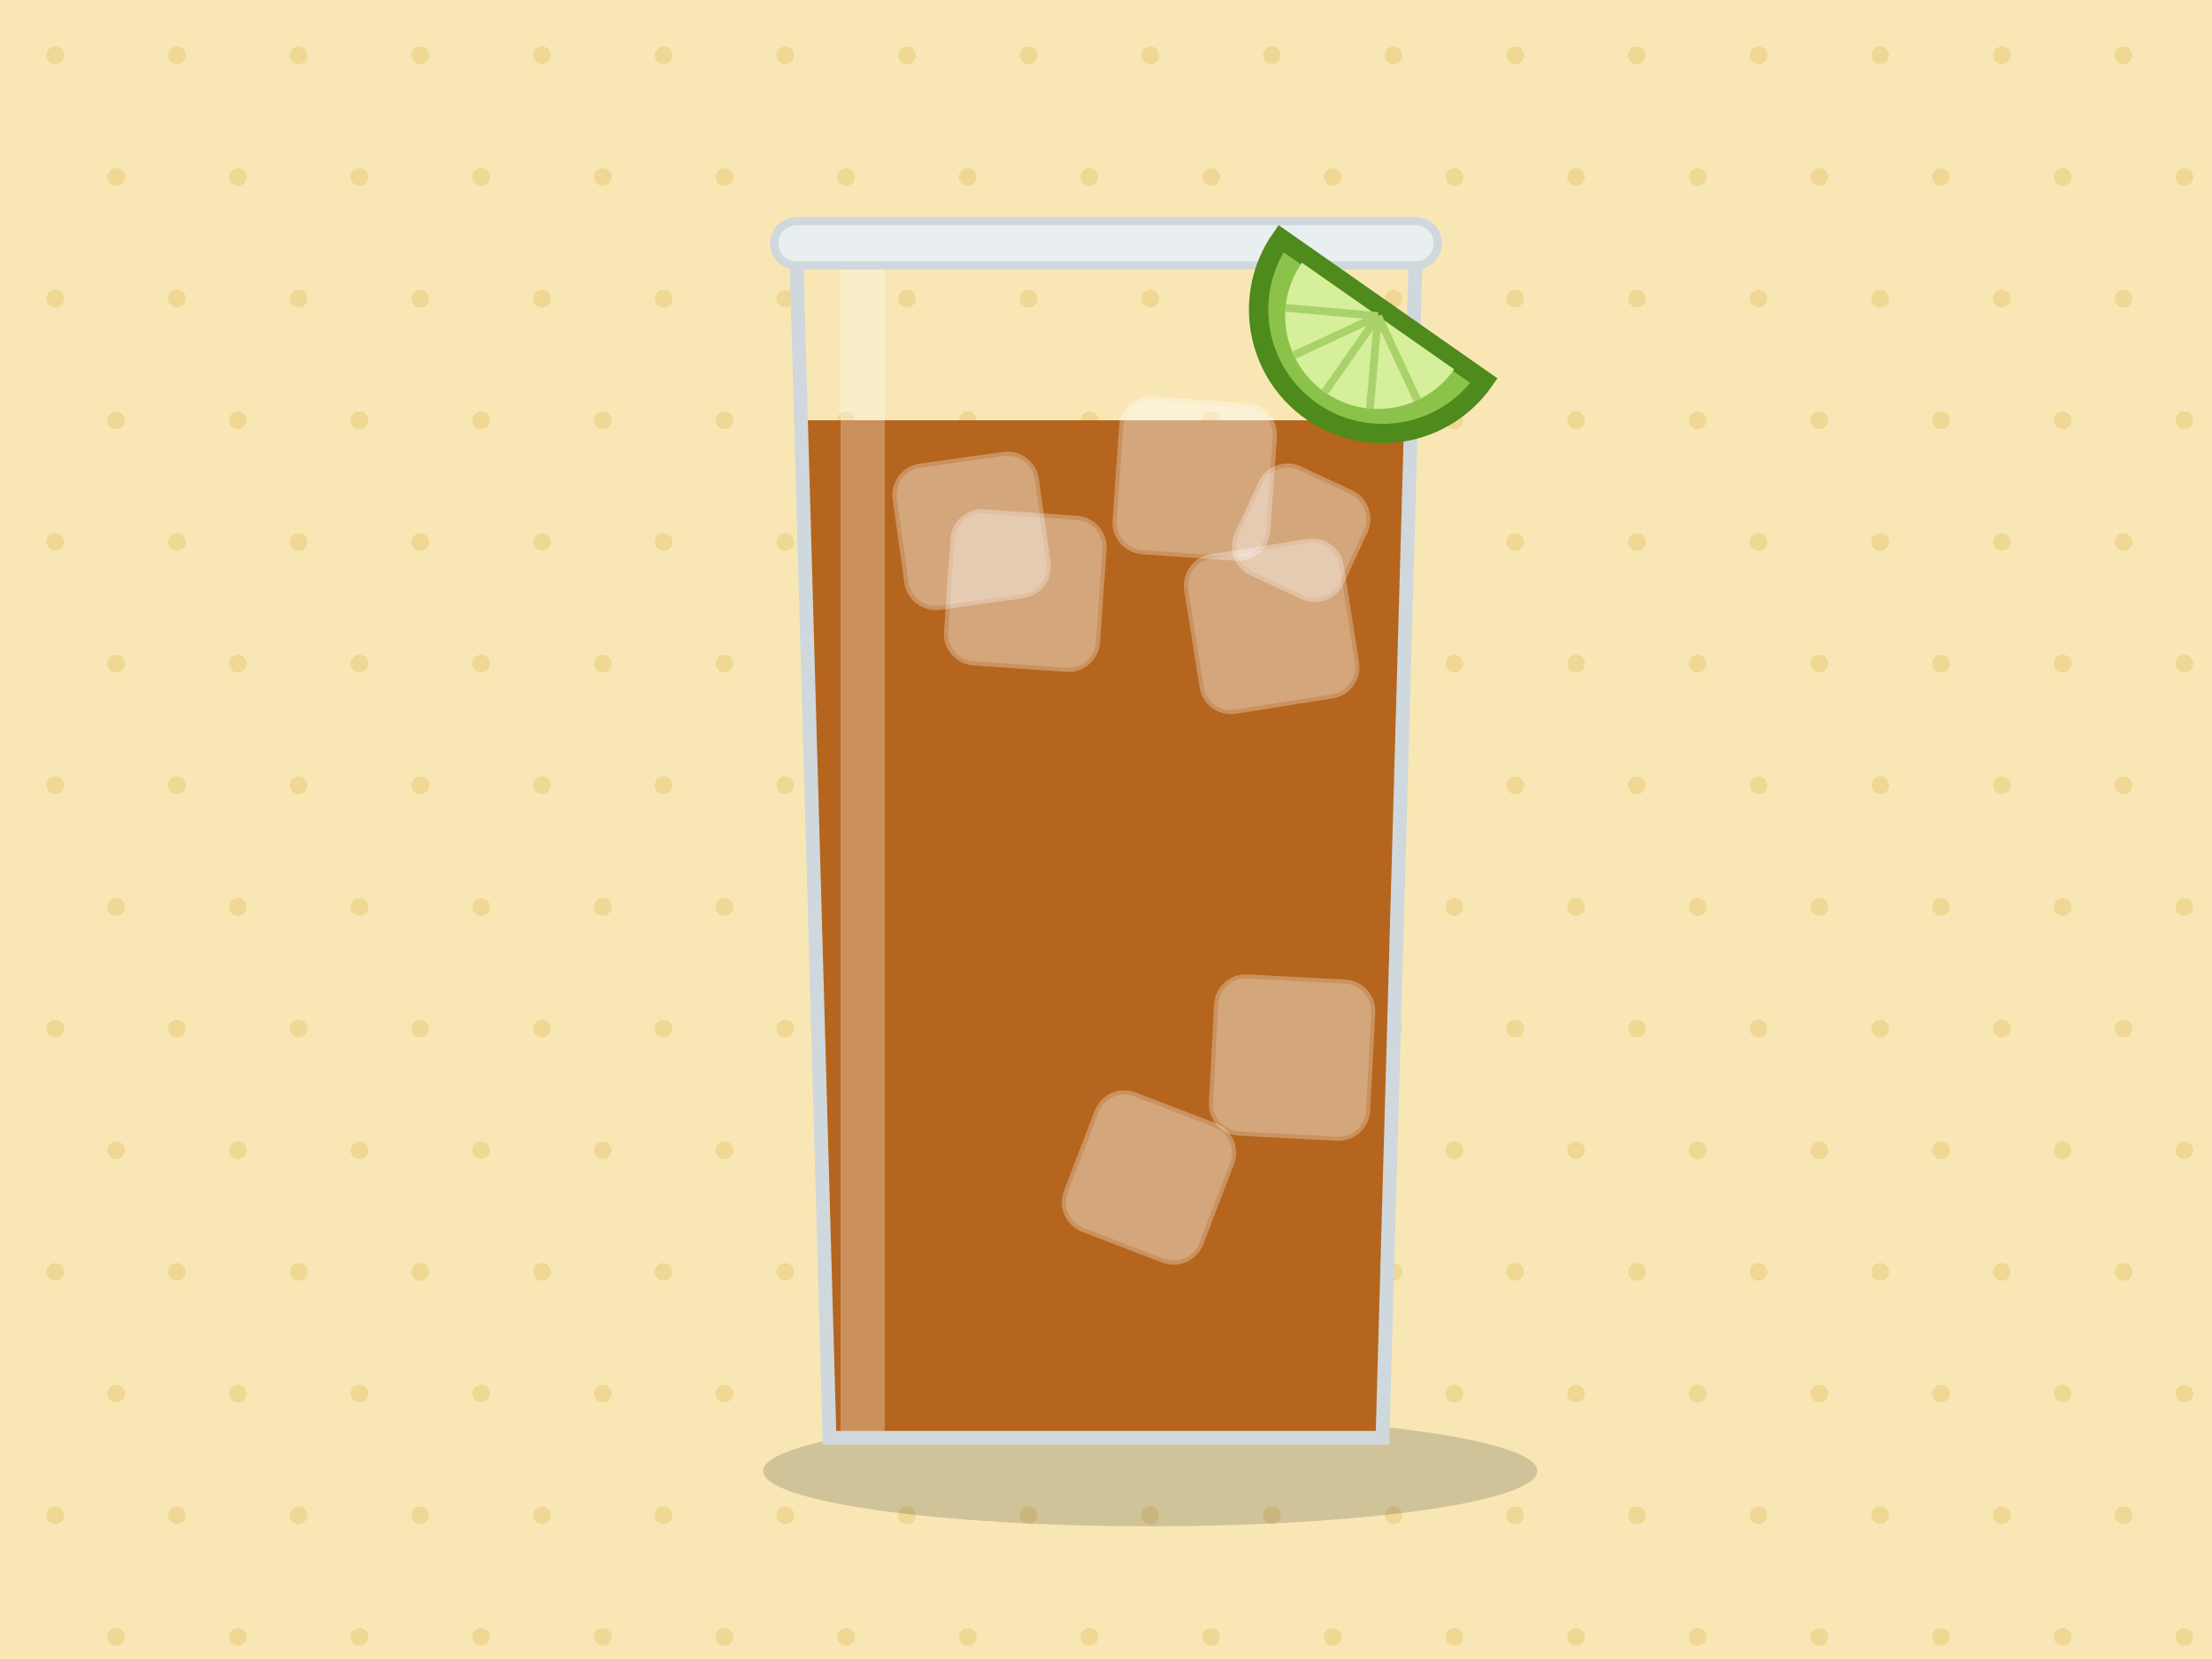
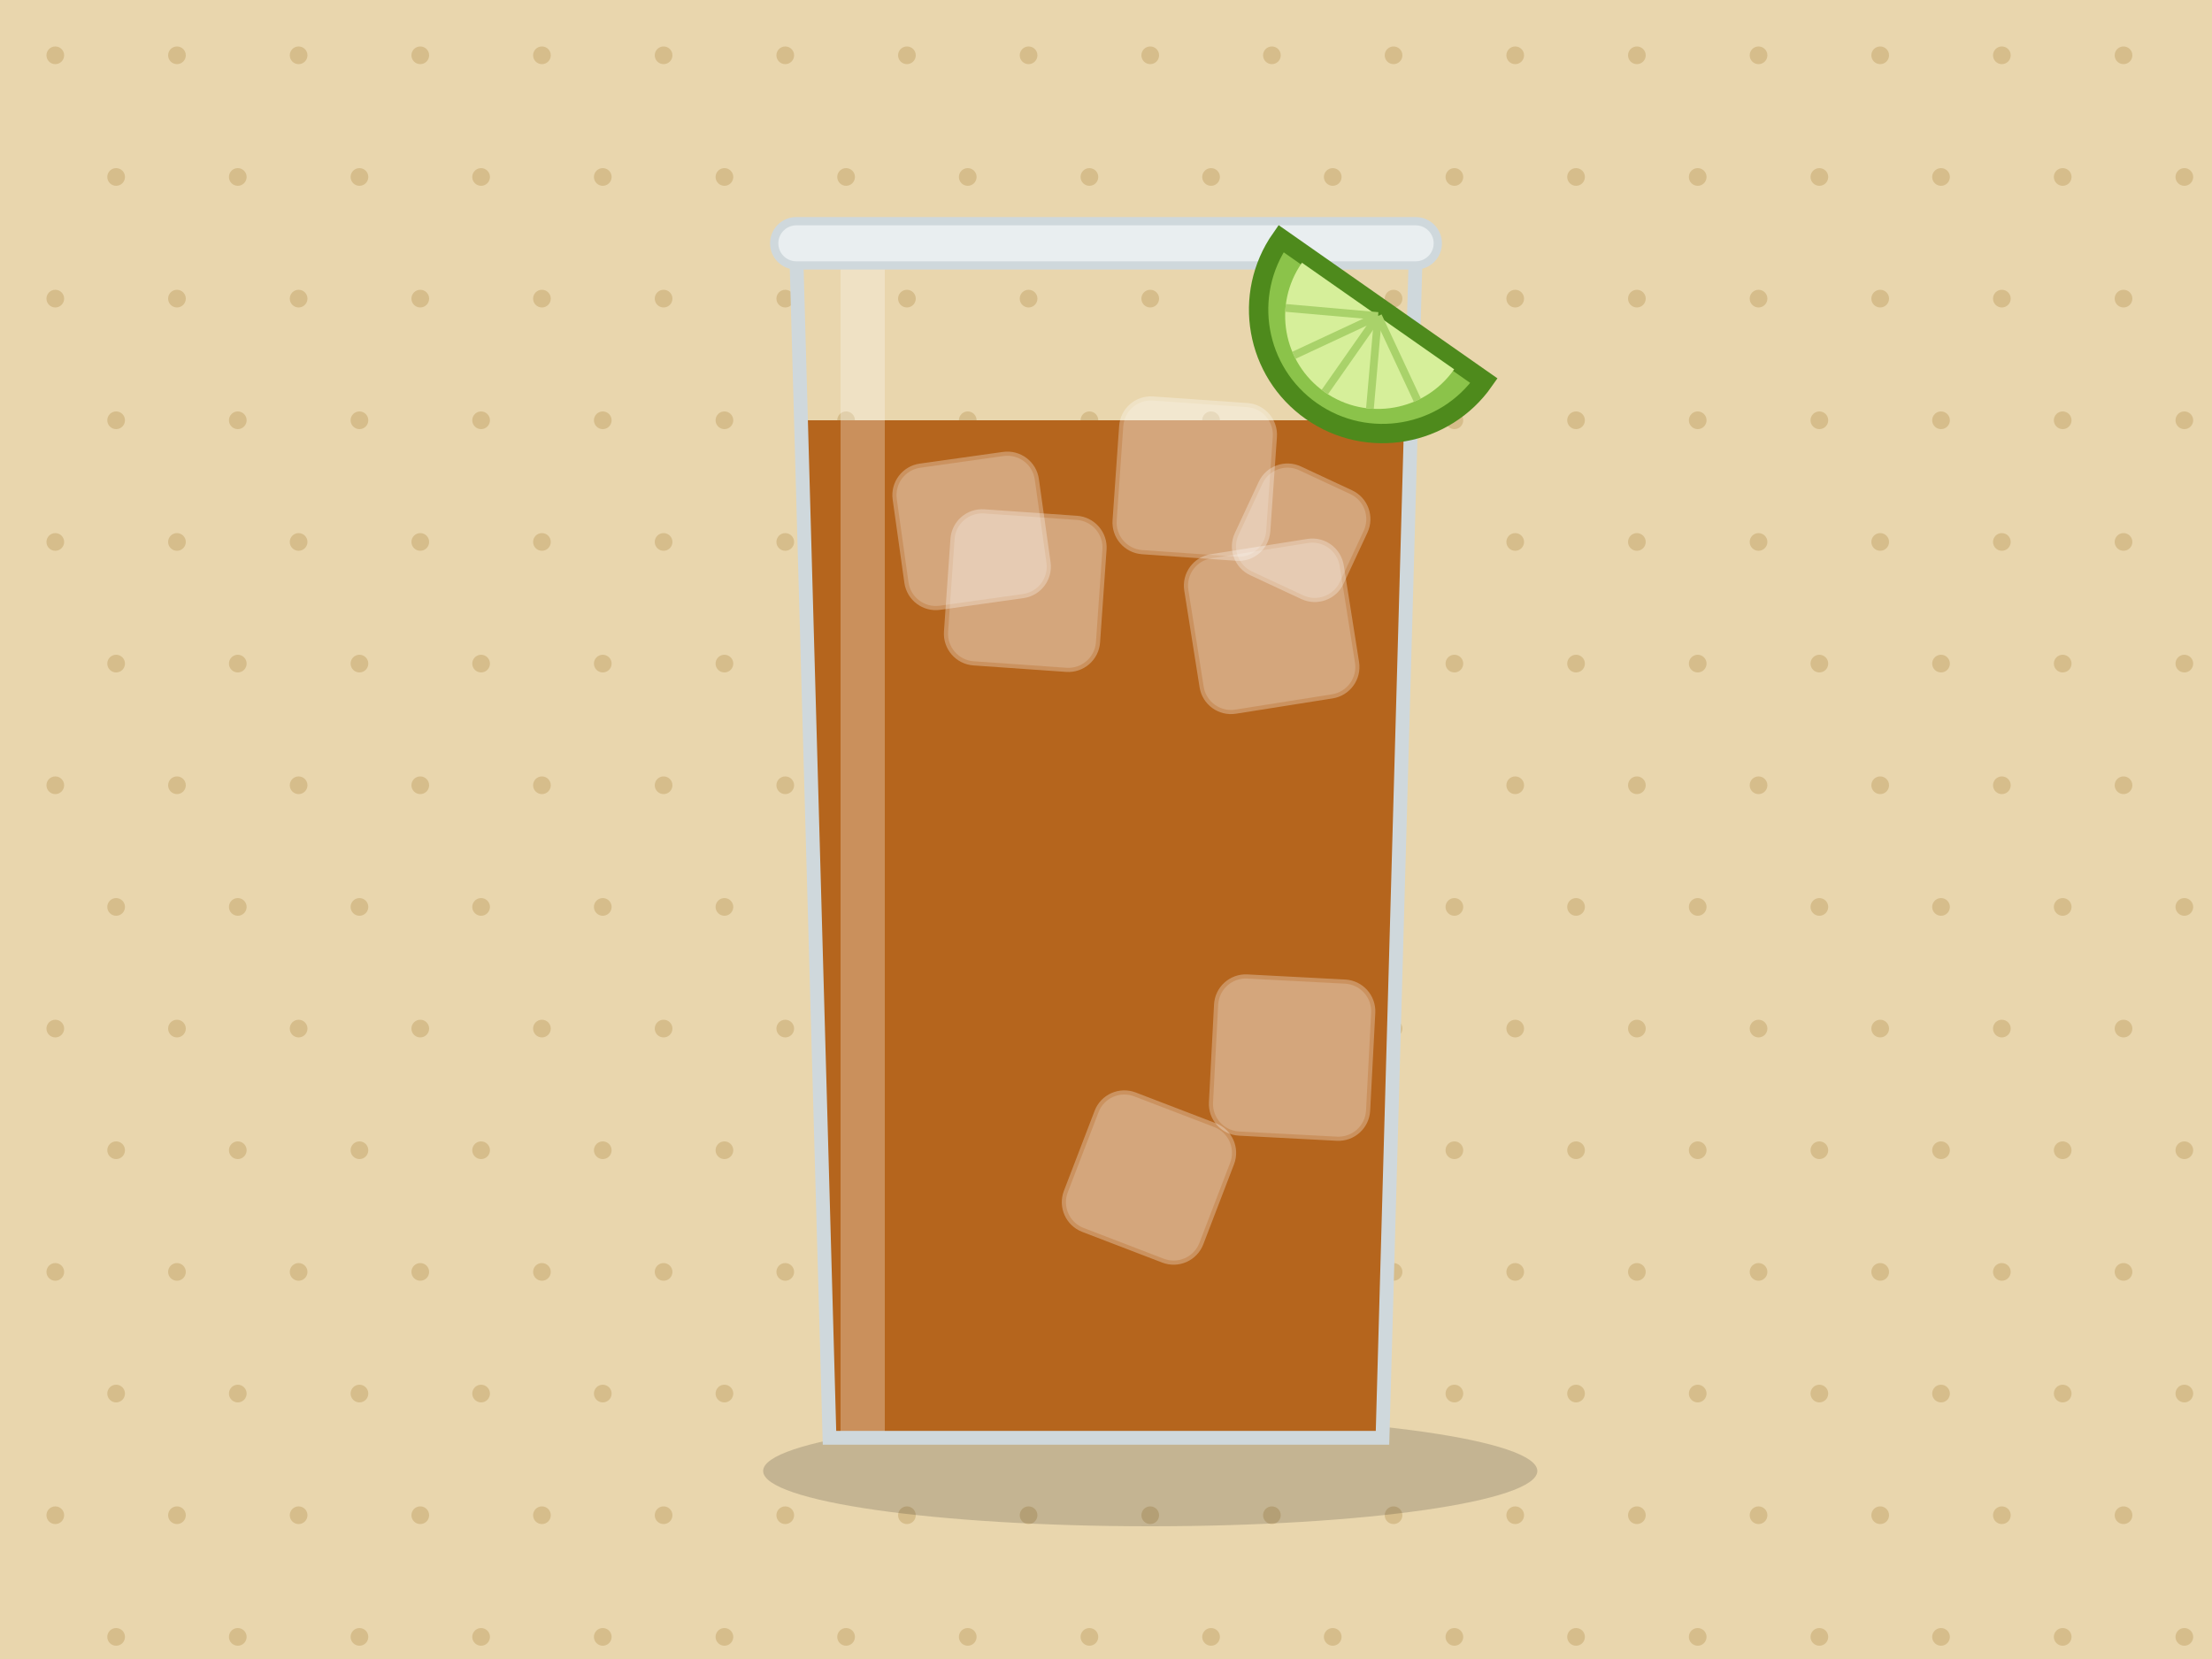
<svg xmlns="http://www.w3.org/2000/svg" viewBox="0 0 400 300" width="400" height="300">
  <defs>
    <radialGradient id="inner">
      <stop offset=".78" stop-color="#3a2a18" stop-opacity="0" />
      <stop offset="1" stop-color="#3a2a18" stop-opacity=".22" />
    </radialGradient>
    <clipPath id="c22">
      <polygon points="144,46 256,46 250,260 150,260" />
    </clipPath>
  </defs>
-   <rect width="400" height="300" fill="#f8e7b5" />
-   <circle cx="10" cy="10" r="1.6" fill="#efd794" />
-   <circle cx="32" cy="10" r="1.6" fill="#efd794" />
-   <circle cx="54" cy="10" r="1.6" fill="#efd794" />
-   <circle cx="76" cy="10" r="1.6" fill="#efd794" />
-   <circle cx="98" cy="10" r="1.6" fill="#efd794" />
-   <circle cx="120" cy="10" r="1.6" fill="#efd794" />
-   <circle cx="142" cy="10" r="1.6" fill="#efd794" />
-   <circle cx="164" cy="10" r="1.6" fill="#efd794" />
-   <circle cx="186" cy="10" r="1.6" fill="#efd794" />
-   <circle cx="208" cy="10" r="1.6" fill="#efd794" />
-   <circle cx="230" cy="10" r="1.6" fill="#efd794" />
-   <circle cx="252" cy="10" r="1.6" fill="#efd794" />
-   <circle cx="274" cy="10" r="1.6" fill="#efd794" />
-   <circle cx="296" cy="10" r="1.6" fill="#efd794" />
-   <circle cx="318" cy="10" r="1.6" fill="#efd794" />
-   <circle cx="340" cy="10" r="1.6" fill="#efd794" />
-   <circle cx="362" cy="10" r="1.6" fill="#efd794" />
-   <circle cx="384" cy="10" r="1.6" fill="#efd794" />
-   <circle cx="21" cy="32" r="1.6" fill="#efd794" />
-   <circle cx="43" cy="32" r="1.6" fill="#efd794" />
-   <circle cx="65" cy="32" r="1.6" fill="#efd794" />
-   <circle cx="87" cy="32" r="1.6" fill="#efd794" />
-   <circle cx="109" cy="32" r="1.6" fill="#efd794" />
-   <circle cx="131" cy="32" r="1.6" fill="#efd794" />
-   <circle cx="153" cy="32" r="1.6" fill="#efd794" />
-   <circle cx="175" cy="32" r="1.6" fill="#efd794" />
-   <circle cx="197" cy="32" r="1.6" fill="#efd794" />
-   <circle cx="219" cy="32" r="1.6" fill="#efd794" />
-   <circle cx="241" cy="32" r="1.6" fill="#efd794" />
-   <circle cx="263" cy="32" r="1.6" fill="#efd794" />
-   <circle cx="285" cy="32" r="1.6" fill="#efd794" />
-   <circle cx="307" cy="32" r="1.6" fill="#efd794" />
-   <circle cx="329" cy="32" r="1.6" fill="#efd794" />
-   <circle cx="351" cy="32" r="1.6" fill="#efd794" />
-   <circle cx="373" cy="32" r="1.6" fill="#efd794" />
-   <circle cx="395" cy="32" r="1.6" fill="#efd794" />
-   <circle cx="10" cy="54" r="1.6" fill="#efd794" />
-   <circle cx="32" cy="54" r="1.6" fill="#efd794" />
-   <circle cx="54" cy="54" r="1.6" fill="#efd794" />
-   <circle cx="76" cy="54" r="1.6" fill="#efd794" />
-   <circle cx="98" cy="54" r="1.6" fill="#efd794" />
-   <circle cx="120" cy="54" r="1.6" fill="#efd794" />
-   <circle cx="142" cy="54" r="1.6" fill="#efd794" />
-   <circle cx="164" cy="54" r="1.6" fill="#efd794" />
-   <circle cx="186" cy="54" r="1.6" fill="#efd794" />
-   <circle cx="208" cy="54" r="1.6" fill="#efd794" />
-   <circle cx="230" cy="54" r="1.6" fill="#efd794" />
-   <circle cx="252" cy="54" r="1.6" fill="#efd794" />
-   <circle cx="274" cy="54" r="1.6" fill="#efd794" />
-   <circle cx="296" cy="54" r="1.6" fill="#efd794" />
-   <circle cx="318" cy="54" r="1.6" fill="#efd794" />
-   <circle cx="340" cy="54" r="1.6" fill="#efd794" />
-   <circle cx="362" cy="54" r="1.6" fill="#efd794" />
-   <circle cx="384" cy="54" r="1.6" fill="#efd794" />
-   <circle cx="21" cy="76" r="1.6" fill="#efd794" />
-   <circle cx="43" cy="76" r="1.6" fill="#efd794" />
-   <circle cx="65" cy="76" r="1.6" fill="#efd794" />
-   <circle cx="87" cy="76" r="1.6" fill="#efd794" />
-   <circle cx="109" cy="76" r="1.6" fill="#efd794" />
-   <circle cx="131" cy="76" r="1.6" fill="#efd794" />
-   <circle cx="153" cy="76" r="1.6" fill="#efd794" />
-   <circle cx="175" cy="76" r="1.6" fill="#efd794" />
-   <circle cx="197" cy="76" r="1.6" fill="#efd794" />
-   <circle cx="219" cy="76" r="1.6" fill="#efd794" />
-   <circle cx="241" cy="76" r="1.6" fill="#efd794" />
-   <circle cx="263" cy="76" r="1.6" fill="#efd794" />
-   <circle cx="285" cy="76" r="1.6" fill="#efd794" />
-   <circle cx="307" cy="76" r="1.6" fill="#efd794" />
-   <circle cx="329" cy="76" r="1.6" fill="#efd794" />
-   <circle cx="351" cy="76" r="1.6" fill="#efd794" />
-   <circle cx="373" cy="76" r="1.6" fill="#efd794" />
-   <circle cx="395" cy="76" r="1.6" fill="#efd794" />
-   <circle cx="10" cy="98" r="1.6" fill="#efd794" />
-   <circle cx="32" cy="98" r="1.6" fill="#efd794" />
-   <circle cx="54" cy="98" r="1.6" fill="#efd794" />
-   <circle cx="76" cy="98" r="1.6" fill="#efd794" />
-   <circle cx="98" cy="98" r="1.6" fill="#efd794" />
-   <circle cx="120" cy="98" r="1.6" fill="#efd794" />
-   <circle cx="142" cy="98" r="1.6" fill="#efd794" />
-   <circle cx="164" cy="98" r="1.6" fill="#efd794" />
-   <circle cx="186" cy="98" r="1.6" fill="#efd794" />
-   <circle cx="208" cy="98" r="1.6" fill="#efd794" />
-   <circle cx="230" cy="98" r="1.6" fill="#efd794" />
-   <circle cx="252" cy="98" r="1.6" fill="#efd794" />
-   <circle cx="274" cy="98" r="1.6" fill="#efd794" />
-   <circle cx="296" cy="98" r="1.6" fill="#efd794" />
-   <circle cx="318" cy="98" r="1.6" fill="#efd794" />
-   <circle cx="340" cy="98" r="1.6" fill="#efd794" />
-   <circle cx="362" cy="98" r="1.6" fill="#efd794" />
-   <circle cx="384" cy="98" r="1.6" fill="#efd794" />
-   <circle cx="21" cy="120" r="1.6" fill="#efd794" />
-   <circle cx="43" cy="120" r="1.6" fill="#efd794" />
-   <circle cx="65" cy="120" r="1.6" fill="#efd794" />
-   <circle cx="87" cy="120" r="1.6" fill="#efd794" />
-   <circle cx="109" cy="120" r="1.6" fill="#efd794" />
-   <circle cx="131" cy="120" r="1.6" fill="#efd794" />
-   <circle cx="153" cy="120" r="1.6" fill="#efd794" />
-   <circle cx="175" cy="120" r="1.6" fill="#efd794" />
-   <circle cx="197" cy="120" r="1.6" fill="#efd794" />
-   <circle cx="219" cy="120" r="1.6" fill="#efd794" />
-   <circle cx="241" cy="120" r="1.6" fill="#efd794" />
-   <circle cx="263" cy="120" r="1.6" fill="#efd794" />
-   <circle cx="285" cy="120" r="1.6" fill="#efd794" />
-   <circle cx="307" cy="120" r="1.6" fill="#efd794" />
-   <circle cx="329" cy="120" r="1.6" fill="#efd794" />
-   <circle cx="351" cy="120" r="1.6" fill="#efd794" />
-   <circle cx="373" cy="120" r="1.6" fill="#efd794" />
-   <circle cx="395" cy="120" r="1.6" fill="#efd794" />
-   <circle cx="10" cy="142" r="1.6" fill="#efd794" />
-   <circle cx="32" cy="142" r="1.6" fill="#efd794" />
-   <circle cx="54" cy="142" r="1.6" fill="#efd794" />
-   <circle cx="76" cy="142" r="1.6" fill="#efd794" />
-   <circle cx="98" cy="142" r="1.6" fill="#efd794" />
-   <circle cx="120" cy="142" r="1.6" fill="#efd794" />
-   <circle cx="142" cy="142" r="1.6" fill="#efd794" />
-   <circle cx="164" cy="142" r="1.6" fill="#efd794" />
-   <circle cx="186" cy="142" r="1.6" fill="#efd794" />
-   <circle cx="208" cy="142" r="1.6" fill="#efd794" />
-   <circle cx="230" cy="142" r="1.6" fill="#efd794" />
-   <circle cx="252" cy="142" r="1.6" fill="#efd794" />
-   <circle cx="274" cy="142" r="1.6" fill="#efd794" />
-   <circle cx="296" cy="142" r="1.6" fill="#efd794" />
-   <circle cx="318" cy="142" r="1.6" fill="#efd794" />
-   <circle cx="340" cy="142" r="1.6" fill="#efd794" />
-   <circle cx="362" cy="142" r="1.6" fill="#efd794" />
-   <circle cx="384" cy="142" r="1.6" fill="#efd794" />
-   <circle cx="21" cy="164" r="1.6" fill="#efd794" />
-   <circle cx="43" cy="164" r="1.6" fill="#efd794" />
-   <circle cx="65" cy="164" r="1.6" fill="#efd794" />
-   <circle cx="87" cy="164" r="1.6" fill="#efd794" />
-   <circle cx="109" cy="164" r="1.6" fill="#efd794" />
-   <circle cx="131" cy="164" r="1.6" fill="#efd794" />
-   <circle cx="153" cy="164" r="1.6" fill="#efd794" />
-   <circle cx="175" cy="164" r="1.6" fill="#efd794" />
-   <circle cx="197" cy="164" r="1.6" fill="#efd794" />
-   <circle cx="219" cy="164" r="1.6" fill="#efd794" />
-   <circle cx="241" cy="164" r="1.6" fill="#efd794" />
-   <circle cx="263" cy="164" r="1.6" fill="#efd794" />
-   <circle cx="285" cy="164" r="1.6" fill="#efd794" />
-   <circle cx="307" cy="164" r="1.6" fill="#efd794" />
-   <circle cx="329" cy="164" r="1.6" fill="#efd794" />
-   <circle cx="351" cy="164" r="1.6" fill="#efd794" />
-   <circle cx="373" cy="164" r="1.6" fill="#efd794" />
-   <circle cx="395" cy="164" r="1.6" fill="#efd794" />
-   <circle cx="10" cy="186" r="1.6" fill="#efd794" />
-   <circle cx="32" cy="186" r="1.6" fill="#efd794" />
-   <circle cx="54" cy="186" r="1.6" fill="#efd794" />
-   <circle cx="76" cy="186" r="1.6" fill="#efd794" />
-   <circle cx="98" cy="186" r="1.6" fill="#efd794" />
-   <circle cx="120" cy="186" r="1.6" fill="#efd794" />
-   <circle cx="142" cy="186" r="1.6" fill="#efd794" />
-   <circle cx="164" cy="186" r="1.6" fill="#efd794" />
-   <circle cx="186" cy="186" r="1.6" fill="#efd794" />
-   <circle cx="208" cy="186" r="1.6" fill="#efd794" />
-   <circle cx="230" cy="186" r="1.6" fill="#efd794" />
-   <circle cx="252" cy="186" r="1.6" fill="#efd794" />
-   <circle cx="274" cy="186" r="1.6" fill="#efd794" />
-   <circle cx="296" cy="186" r="1.6" fill="#efd794" />
-   <circle cx="318" cy="186" r="1.6" fill="#efd794" />
-   <circle cx="340" cy="186" r="1.6" fill="#efd794" />
-   <circle cx="362" cy="186" r="1.6" fill="#efd794" />
-   <circle cx="384" cy="186" r="1.6" fill="#efd794" />
-   <circle cx="21" cy="208" r="1.6" fill="#efd794" />
-   <circle cx="43" cy="208" r="1.6" fill="#efd794" />
-   <circle cx="65" cy="208" r="1.6" fill="#efd794" />
-   <circle cx="87" cy="208" r="1.6" fill="#efd794" />
-   <circle cx="109" cy="208" r="1.6" fill="#efd794" />
-   <circle cx="131" cy="208" r="1.6" fill="#efd794" />
-   <circle cx="153" cy="208" r="1.6" fill="#efd794" />
-   <circle cx="175" cy="208" r="1.6" fill="#efd794" />
-   <circle cx="197" cy="208" r="1.6" fill="#efd794" />
-   <circle cx="219" cy="208" r="1.6" fill="#efd794" />
-   <circle cx="241" cy="208" r="1.6" fill="#efd794" />
-   <circle cx="263" cy="208" r="1.6" fill="#efd794" />
-   <circle cx="285" cy="208" r="1.6" fill="#efd794" />
-   <circle cx="307" cy="208" r="1.6" fill="#efd794" />
-   <circle cx="329" cy="208" r="1.6" fill="#efd794" />
-   <circle cx="351" cy="208" r="1.6" fill="#efd794" />
-   <circle cx="373" cy="208" r="1.6" fill="#efd794" />
-   <circle cx="395" cy="208" r="1.6" fill="#efd794" />
-   <circle cx="10" cy="230" r="1.6" fill="#efd794" />
-   <circle cx="32" cy="230" r="1.6" fill="#efd794" />
-   <circle cx="54" cy="230" r="1.6" fill="#efd794" />
-   <circle cx="76" cy="230" r="1.6" fill="#efd794" />
-   <circle cx="98" cy="230" r="1.6" fill="#efd794" />
-   <circle cx="120" cy="230" r="1.6" fill="#efd794" />
-   <circle cx="142" cy="230" r="1.6" fill="#efd794" />
-   <circle cx="164" cy="230" r="1.6" fill="#efd794" />
-   <circle cx="186" cy="230" r="1.6" fill="#efd794" />
-   <circle cx="208" cy="230" r="1.6" fill="#efd794" />
-   <circle cx="230" cy="230" r="1.6" fill="#efd794" />
-   <circle cx="252" cy="230" r="1.6" fill="#efd794" />
-   <circle cx="274" cy="230" r="1.6" fill="#efd794" />
-   <circle cx="296" cy="230" r="1.6" fill="#efd794" />
-   <circle cx="318" cy="230" r="1.6" fill="#efd794" />
-   <circle cx="340" cy="230" r="1.6" fill="#efd794" />
-   <circle cx="362" cy="230" r="1.6" fill="#efd794" />
-   <circle cx="384" cy="230" r="1.6" fill="#efd794" />
-   <circle cx="21" cy="252" r="1.6" fill="#efd794" />
-   <circle cx="43" cy="252" r="1.6" fill="#efd794" />
-   <circle cx="65" cy="252" r="1.6" fill="#efd794" />
-   <circle cx="87" cy="252" r="1.6" fill="#efd794" />
-   <circle cx="109" cy="252" r="1.6" fill="#efd794" />
-   <circle cx="131" cy="252" r="1.6" fill="#efd794" />
-   <circle cx="153" cy="252" r="1.6" fill="#efd794" />
-   <circle cx="175" cy="252" r="1.6" fill="#efd794" />
-   <circle cx="197" cy="252" r="1.6" fill="#efd794" />
-   <circle cx="219" cy="252" r="1.6" fill="#efd794" />
-   <circle cx="241" cy="252" r="1.6" fill="#efd794" />
-   <circle cx="263" cy="252" r="1.6" fill="#efd794" />
-   <circle cx="285" cy="252" r="1.6" fill="#efd794" />
-   <circle cx="307" cy="252" r="1.6" fill="#efd794" />
-   <circle cx="329" cy="252" r="1.6" fill="#efd794" />
-   <circle cx="351" cy="252" r="1.6" fill="#efd794" />
-   <circle cx="373" cy="252" r="1.6" fill="#efd794" />
-   <circle cx="395" cy="252" r="1.6" fill="#efd794" />
-   <circle cx="10" cy="274" r="1.6" fill="#efd794" />
-   <circle cx="32" cy="274" r="1.6" fill="#efd794" />
-   <circle cx="54" cy="274" r="1.6" fill="#efd794" />
-   <circle cx="76" cy="274" r="1.6" fill="#efd794" />
-   <circle cx="98" cy="274" r="1.6" fill="#efd794" />
-   <circle cx="120" cy="274" r="1.6" fill="#efd794" />
-   <circle cx="142" cy="274" r="1.6" fill="#efd794" />
-   <circle cx="164" cy="274" r="1.6" fill="#efd794" />
-   <circle cx="186" cy="274" r="1.6" fill="#efd794" />
-   <circle cx="208" cy="274" r="1.6" fill="#efd794" />
-   <circle cx="230" cy="274" r="1.6" fill="#efd794" />
-   <circle cx="252" cy="274" r="1.6" fill="#efd794" />
-   <circle cx="274" cy="274" r="1.6" fill="#efd794" />
-   <circle cx="296" cy="274" r="1.6" fill="#efd794" />
-   <circle cx="318" cy="274" r="1.6" fill="#efd794" />
-   <circle cx="340" cy="274" r="1.6" fill="#efd794" />
-   <circle cx="362" cy="274" r="1.6" fill="#efd794" />
-   <circle cx="384" cy="274" r="1.6" fill="#efd794" />
-   <circle cx="21" cy="296" r="1.6" fill="#efd794" />
-   <circle cx="43" cy="296" r="1.6" fill="#efd794" />
-   <circle cx="65" cy="296" r="1.6" fill="#efd794" />
-   <circle cx="87" cy="296" r="1.6" fill="#efd794" />
-   <circle cx="109" cy="296" r="1.6" fill="#efd794" />
-   <circle cx="131" cy="296" r="1.6" fill="#efd794" />
-   <circle cx="153" cy="296" r="1.6" fill="#efd794" />
-   <circle cx="175" cy="296" r="1.6" fill="#efd794" />
-   <circle cx="197" cy="296" r="1.6" fill="#efd794" />
-   <circle cx="219" cy="296" r="1.6" fill="#efd794" />
-   <circle cx="241" cy="296" r="1.6" fill="#efd794" />
-   <circle cx="263" cy="296" r="1.6" fill="#efd794" />
-   <circle cx="285" cy="296" r="1.6" fill="#efd794" />
-   <circle cx="307" cy="296" r="1.6" fill="#efd794" />
-   <circle cx="329" cy="296" r="1.6" fill="#efd794" />
-   <circle cx="351" cy="296" r="1.6" fill="#efd794" />
-   <circle cx="373" cy="296" r="1.6" fill="#efd794" />
-   <circle cx="395" cy="296" r="1.6" fill="#efd794" />
+   <rect width="400" height="300" fill="#e9d6ad" />
+   <circle cx="10" cy="10" r="1.6" fill="#d6bd8b" />
+   <circle cx="32" cy="10" r="1.6" fill="#d6bd8b" />
+   <circle cx="54" cy="10" r="1.6" fill="#d6bd8b" />
+   <circle cx="76" cy="10" r="1.6" fill="#d6bd8b" />
+   <circle cx="98" cy="10" r="1.6" fill="#d6bd8b" />
+   <circle cx="120" cy="10" r="1.6" fill="#d6bd8b" />
+   <circle cx="142" cy="10" r="1.6" fill="#d6bd8b" />
+   <circle cx="164" cy="10" r="1.6" fill="#d6bd8b" />
+   <circle cx="186" cy="10" r="1.6" fill="#d6bd8b" />
+   <circle cx="208" cy="10" r="1.6" fill="#d6bd8b" />
+   <circle cx="230" cy="10" r="1.6" fill="#d6bd8b" />
+   <circle cx="252" cy="10" r="1.6" fill="#d6bd8b" />
+   <circle cx="274" cy="10" r="1.6" fill="#d6bd8b" />
+   <circle cx="296" cy="10" r="1.6" fill="#d6bd8b" />
+   <circle cx="318" cy="10" r="1.6" fill="#d6bd8b" />
+   <circle cx="340" cy="10" r="1.6" fill="#d6bd8b" />
+   <circle cx="362" cy="10" r="1.6" fill="#d6bd8b" />
+   <circle cx="384" cy="10" r="1.6" fill="#d6bd8b" />
+   <circle cx="21" cy="32" r="1.6" fill="#d6bd8b" />
+   <circle cx="43" cy="32" r="1.6" fill="#d6bd8b" />
+   <circle cx="65" cy="32" r="1.6" fill="#d6bd8b" />
+   <circle cx="87" cy="32" r="1.6" fill="#d6bd8b" />
+   <circle cx="109" cy="32" r="1.6" fill="#d6bd8b" />
+   <circle cx="131" cy="32" r="1.6" fill="#d6bd8b" />
+   <circle cx="153" cy="32" r="1.6" fill="#d6bd8b" />
+   <circle cx="175" cy="32" r="1.6" fill="#d6bd8b" />
+   <circle cx="197" cy="32" r="1.6" fill="#d6bd8b" />
+   <circle cx="219" cy="32" r="1.6" fill="#d6bd8b" />
+   <circle cx="241" cy="32" r="1.6" fill="#d6bd8b" />
+   <circle cx="263" cy="32" r="1.6" fill="#d6bd8b" />
+   <circle cx="285" cy="32" r="1.6" fill="#d6bd8b" />
+   <circle cx="307" cy="32" r="1.6" fill="#d6bd8b" />
+   <circle cx="329" cy="32" r="1.6" fill="#d6bd8b" />
+   <circle cx="351" cy="32" r="1.6" fill="#d6bd8b" />
+   <circle cx="373" cy="32" r="1.6" fill="#d6bd8b" />
+   <circle cx="395" cy="32" r="1.6" fill="#d6bd8b" />
+   <circle cx="10" cy="54" r="1.6" fill="#d6bd8b" />
+   <circle cx="32" cy="54" r="1.6" fill="#d6bd8b" />
+   <circle cx="54" cy="54" r="1.6" fill="#d6bd8b" />
+   <circle cx="76" cy="54" r="1.6" fill="#d6bd8b" />
+   <circle cx="98" cy="54" r="1.6" fill="#d6bd8b" />
+   <circle cx="120" cy="54" r="1.6" fill="#d6bd8b" />
+   <circle cx="142" cy="54" r="1.6" fill="#d6bd8b" />
+   <circle cx="164" cy="54" r="1.6" fill="#d6bd8b" />
+   <circle cx="186" cy="54" r="1.6" fill="#d6bd8b" />
+   <circle cx="208" cy="54" r="1.6" fill="#d6bd8b" />
+   <circle cx="230" cy="54" r="1.6" fill="#d6bd8b" />
+   <circle cx="252" cy="54" r="1.6" fill="#d6bd8b" />
+   <circle cx="274" cy="54" r="1.6" fill="#d6bd8b" />
+   <circle cx="296" cy="54" r="1.6" fill="#d6bd8b" />
+   <circle cx="318" cy="54" r="1.6" fill="#d6bd8b" />
+   <circle cx="340" cy="54" r="1.6" fill="#d6bd8b" />
+   <circle cx="362" cy="54" r="1.6" fill="#d6bd8b" />
+   <circle cx="384" cy="54" r="1.6" fill="#d6bd8b" />
+   <circle cx="21" cy="76" r="1.6" fill="#d6bd8b" />
+   <circle cx="43" cy="76" r="1.6" fill="#d6bd8b" />
+   <circle cx="65" cy="76" r="1.6" fill="#d6bd8b" />
+   <circle cx="87" cy="76" r="1.6" fill="#d6bd8b" />
+   <circle cx="109" cy="76" r="1.6" fill="#d6bd8b" />
+   <circle cx="131" cy="76" r="1.6" fill="#d6bd8b" />
+   <circle cx="153" cy="76" r="1.6" fill="#d6bd8b" />
+   <circle cx="175" cy="76" r="1.6" fill="#d6bd8b" />
+   <circle cx="197" cy="76" r="1.6" fill="#d6bd8b" />
+   <circle cx="219" cy="76" r="1.6" fill="#d6bd8b" />
+   <circle cx="241" cy="76" r="1.6" fill="#d6bd8b" />
+   <circle cx="263" cy="76" r="1.6" fill="#d6bd8b" />
+   <circle cx="285" cy="76" r="1.6" fill="#d6bd8b" />
+   <circle cx="307" cy="76" r="1.6" fill="#d6bd8b" />
+   <circle cx="329" cy="76" r="1.6" fill="#d6bd8b" />
+   <circle cx="351" cy="76" r="1.6" fill="#d6bd8b" />
+   <circle cx="373" cy="76" r="1.6" fill="#d6bd8b" />
+   <circle cx="395" cy="76" r="1.6" fill="#d6bd8b" />
+   <circle cx="10" cy="98" r="1.6" fill="#d6bd8b" />
+   <circle cx="32" cy="98" r="1.6" fill="#d6bd8b" />
+   <circle cx="54" cy="98" r="1.6" fill="#d6bd8b" />
+   <circle cx="76" cy="98" r="1.6" fill="#d6bd8b" />
+   <circle cx="98" cy="98" r="1.6" fill="#d6bd8b" />
+   <circle cx="120" cy="98" r="1.6" fill="#d6bd8b" />
+   <circle cx="142" cy="98" r="1.6" fill="#d6bd8b" />
+   <circle cx="164" cy="98" r="1.6" fill="#d6bd8b" />
+   <circle cx="186" cy="98" r="1.6" fill="#d6bd8b" />
+   <circle cx="208" cy="98" r="1.6" fill="#d6bd8b" />
+   <circle cx="230" cy="98" r="1.6" fill="#d6bd8b" />
+   <circle cx="252" cy="98" r="1.6" fill="#d6bd8b" />
+   <circle cx="274" cy="98" r="1.6" fill="#d6bd8b" />
+   <circle cx="296" cy="98" r="1.6" fill="#d6bd8b" />
+   <circle cx="318" cy="98" r="1.6" fill="#d6bd8b" />
+   <circle cx="340" cy="98" r="1.6" fill="#d6bd8b" />
+   <circle cx="362" cy="98" r="1.6" fill="#d6bd8b" />
+   <circle cx="384" cy="98" r="1.6" fill="#d6bd8b" />
+   <circle cx="21" cy="120" r="1.6" fill="#d6bd8b" />
+   <circle cx="43" cy="120" r="1.6" fill="#d6bd8b" />
+   <circle cx="65" cy="120" r="1.6" fill="#d6bd8b" />
+   <circle cx="87" cy="120" r="1.6" fill="#d6bd8b" />
+   <circle cx="109" cy="120" r="1.6" fill="#d6bd8b" />
+   <circle cx="131" cy="120" r="1.6" fill="#d6bd8b" />
+   <circle cx="153" cy="120" r="1.6" fill="#d6bd8b" />
+   <circle cx="175" cy="120" r="1.6" fill="#d6bd8b" />
+   <circle cx="197" cy="120" r="1.6" fill="#d6bd8b" />
+   <circle cx="219" cy="120" r="1.6" fill="#d6bd8b" />
+   <circle cx="241" cy="120" r="1.6" fill="#d6bd8b" />
+   <circle cx="263" cy="120" r="1.6" fill="#d6bd8b" />
+   <circle cx="285" cy="120" r="1.6" fill="#d6bd8b" />
+   <circle cx="307" cy="120" r="1.6" fill="#d6bd8b" />
+   <circle cx="329" cy="120" r="1.6" fill="#d6bd8b" />
+   <circle cx="351" cy="120" r="1.6" fill="#d6bd8b" />
+   <circle cx="373" cy="120" r="1.6" fill="#d6bd8b" />
+   <circle cx="395" cy="120" r="1.6" fill="#d6bd8b" />
+   <circle cx="10" cy="142" r="1.6" fill="#d6bd8b" />
+   <circle cx="32" cy="142" r="1.6" fill="#d6bd8b" />
+   <circle cx="54" cy="142" r="1.6" fill="#d6bd8b" />
+   <circle cx="76" cy="142" r="1.6" fill="#d6bd8b" />
+   <circle cx="98" cy="142" r="1.6" fill="#d6bd8b" />
+   <circle cx="120" cy="142" r="1.6" fill="#d6bd8b" />
+   <circle cx="142" cy="142" r="1.6" fill="#d6bd8b" />
+   <circle cx="164" cy="142" r="1.6" fill="#d6bd8b" />
+   <circle cx="186" cy="142" r="1.6" fill="#d6bd8b" />
+   <circle cx="208" cy="142" r="1.6" fill="#d6bd8b" />
+   <circle cx="230" cy="142" r="1.6" fill="#d6bd8b" />
+   <circle cx="252" cy="142" r="1.6" fill="#d6bd8b" />
+   <circle cx="274" cy="142" r="1.6" fill="#d6bd8b" />
+   <circle cx="296" cy="142" r="1.6" fill="#d6bd8b" />
+   <circle cx="318" cy="142" r="1.6" fill="#d6bd8b" />
+   <circle cx="340" cy="142" r="1.6" fill="#d6bd8b" />
+   <circle cx="362" cy="142" r="1.6" fill="#d6bd8b" />
+   <circle cx="384" cy="142" r="1.6" fill="#d6bd8b" />
+   <circle cx="21" cy="164" r="1.6" fill="#d6bd8b" />
+   <circle cx="43" cy="164" r="1.6" fill="#d6bd8b" />
+   <circle cx="65" cy="164" r="1.6" fill="#d6bd8b" />
+   <circle cx="87" cy="164" r="1.6" fill="#d6bd8b" />
+   <circle cx="109" cy="164" r="1.6" fill="#d6bd8b" />
+   <circle cx="131" cy="164" r="1.6" fill="#d6bd8b" />
+   <circle cx="153" cy="164" r="1.6" fill="#d6bd8b" />
+   <circle cx="175" cy="164" r="1.6" fill="#d6bd8b" />
+   <circle cx="197" cy="164" r="1.6" fill="#d6bd8b" />
+   <circle cx="219" cy="164" r="1.6" fill="#d6bd8b" />
+   <circle cx="241" cy="164" r="1.6" fill="#d6bd8b" />
+   <circle cx="263" cy="164" r="1.6" fill="#d6bd8b" />
+   <circle cx="285" cy="164" r="1.6" fill="#d6bd8b" />
+   <circle cx="307" cy="164" r="1.6" fill="#d6bd8b" />
+   <circle cx="329" cy="164" r="1.6" fill="#d6bd8b" />
+   <circle cx="351" cy="164" r="1.6" fill="#d6bd8b" />
+   <circle cx="373" cy="164" r="1.6" fill="#d6bd8b" />
+   <circle cx="395" cy="164" r="1.6" fill="#d6bd8b" />
+   <circle cx="10" cy="186" r="1.6" fill="#d6bd8b" />
+   <circle cx="32" cy="186" r="1.6" fill="#d6bd8b" />
+   <circle cx="54" cy="186" r="1.6" fill="#d6bd8b" />
+   <circle cx="76" cy="186" r="1.6" fill="#d6bd8b" />
+   <circle cx="98" cy="186" r="1.6" fill="#d6bd8b" />
+   <circle cx="120" cy="186" r="1.6" fill="#d6bd8b" />
+   <circle cx="142" cy="186" r="1.6" fill="#d6bd8b" />
+   <circle cx="164" cy="186" r="1.6" fill="#d6bd8b" />
+   <circle cx="186" cy="186" r="1.6" fill="#d6bd8b" />
+   <circle cx="208" cy="186" r="1.6" fill="#d6bd8b" />
+   <circle cx="230" cy="186" r="1.6" fill="#d6bd8b" />
+   <circle cx="252" cy="186" r="1.6" fill="#d6bd8b" />
+   <circle cx="274" cy="186" r="1.6" fill="#d6bd8b" />
+   <circle cx="296" cy="186" r="1.6" fill="#d6bd8b" />
+   <circle cx="318" cy="186" r="1.6" fill="#d6bd8b" />
+   <circle cx="340" cy="186" r="1.6" fill="#d6bd8b" />
+   <circle cx="362" cy="186" r="1.6" fill="#d6bd8b" />
+   <circle cx="384" cy="186" r="1.6" fill="#d6bd8b" />
+   <circle cx="21" cy="208" r="1.6" fill="#d6bd8b" />
+   <circle cx="43" cy="208" r="1.6" fill="#d6bd8b" />
+   <circle cx="65" cy="208" r="1.6" fill="#d6bd8b" />
+   <circle cx="87" cy="208" r="1.6" fill="#d6bd8b" />
+   <circle cx="109" cy="208" r="1.6" fill="#d6bd8b" />
+   <circle cx="131" cy="208" r="1.6" fill="#d6bd8b" />
+   <circle cx="153" cy="208" r="1.6" fill="#d6bd8b" />
+   <circle cx="175" cy="208" r="1.6" fill="#d6bd8b" />
+   <circle cx="197" cy="208" r="1.6" fill="#d6bd8b" />
+   <circle cx="219" cy="208" r="1.6" fill="#d6bd8b" />
+   <circle cx="241" cy="208" r="1.6" fill="#d6bd8b" />
+   <circle cx="263" cy="208" r="1.6" fill="#d6bd8b" />
+   <circle cx="285" cy="208" r="1.6" fill="#d6bd8b" />
+   <circle cx="307" cy="208" r="1.6" fill="#d6bd8b" />
+   <circle cx="329" cy="208" r="1.6" fill="#d6bd8b" />
+   <circle cx="351" cy="208" r="1.6" fill="#d6bd8b" />
+   <circle cx="373" cy="208" r="1.6" fill="#d6bd8b" />
+   <circle cx="395" cy="208" r="1.6" fill="#d6bd8b" />
+   <circle cx="10" cy="230" r="1.6" fill="#d6bd8b" />
+   <circle cx="32" cy="230" r="1.6" fill="#d6bd8b" />
+   <circle cx="54" cy="230" r="1.6" fill="#d6bd8b" />
+   <circle cx="76" cy="230" r="1.6" fill="#d6bd8b" />
+   <circle cx="98" cy="230" r="1.6" fill="#d6bd8b" />
+   <circle cx="120" cy="230" r="1.6" fill="#d6bd8b" />
+   <circle cx="142" cy="230" r="1.6" fill="#d6bd8b" />
+   <circle cx="164" cy="230" r="1.6" fill="#d6bd8b" />
+   <circle cx="186" cy="230" r="1.6" fill="#d6bd8b" />
+   <circle cx="208" cy="230" r="1.6" fill="#d6bd8b" />
+   <circle cx="230" cy="230" r="1.6" fill="#d6bd8b" />
+   <circle cx="252" cy="230" r="1.6" fill="#d6bd8b" />
+   <circle cx="274" cy="230" r="1.6" fill="#d6bd8b" />
+   <circle cx="296" cy="230" r="1.6" fill="#d6bd8b" />
+   <circle cx="318" cy="230" r="1.6" fill="#d6bd8b" />
+   <circle cx="340" cy="230" r="1.6" fill="#d6bd8b" />
+   <circle cx="362" cy="230" r="1.6" fill="#d6bd8b" />
+   <circle cx="384" cy="230" r="1.6" fill="#d6bd8b" />
+   <circle cx="21" cy="252" r="1.6" fill="#d6bd8b" />
+   <circle cx="43" cy="252" r="1.6" fill="#d6bd8b" />
+   <circle cx="65" cy="252" r="1.6" fill="#d6bd8b" />
+   <circle cx="87" cy="252" r="1.6" fill="#d6bd8b" />
+   <circle cx="109" cy="252" r="1.6" fill="#d6bd8b" />
+   <circle cx="131" cy="252" r="1.6" fill="#d6bd8b" />
+   <circle cx="153" cy="252" r="1.6" fill="#d6bd8b" />
+   <circle cx="175" cy="252" r="1.6" fill="#d6bd8b" />
+   <circle cx="197" cy="252" r="1.6" fill="#d6bd8b" />
+   <circle cx="219" cy="252" r="1.6" fill="#d6bd8b" />
+   <circle cx="241" cy="252" r="1.6" fill="#d6bd8b" />
+   <circle cx="263" cy="252" r="1.6" fill="#d6bd8b" />
+   <circle cx="285" cy="252" r="1.6" fill="#d6bd8b" />
+   <circle cx="307" cy="252" r="1.6" fill="#d6bd8b" />
+   <circle cx="329" cy="252" r="1.6" fill="#d6bd8b" />
+   <circle cx="351" cy="252" r="1.6" fill="#d6bd8b" />
+   <circle cx="373" cy="252" r="1.6" fill="#d6bd8b" />
+   <circle cx="395" cy="252" r="1.6" fill="#d6bd8b" />
+   <circle cx="10" cy="274" r="1.6" fill="#d6bd8b" />
+   <circle cx="32" cy="274" r="1.6" fill="#d6bd8b" />
+   <circle cx="54" cy="274" r="1.6" fill="#d6bd8b" />
+   <circle cx="76" cy="274" r="1.6" fill="#d6bd8b" />
+   <circle cx="98" cy="274" r="1.6" fill="#d6bd8b" />
+   <circle cx="120" cy="274" r="1.6" fill="#d6bd8b" />
+   <circle cx="142" cy="274" r="1.6" fill="#d6bd8b" />
+   <circle cx="164" cy="274" r="1.6" fill="#d6bd8b" />
+   <circle cx="186" cy="274" r="1.6" fill="#d6bd8b" />
+   <circle cx="208" cy="274" r="1.6" fill="#d6bd8b" />
+   <circle cx="230" cy="274" r="1.6" fill="#d6bd8b" />
+   <circle cx="252" cy="274" r="1.6" fill="#d6bd8b" />
+   <circle cx="274" cy="274" r="1.6" fill="#d6bd8b" />
+   <circle cx="296" cy="274" r="1.6" fill="#d6bd8b" />
+   <circle cx="318" cy="274" r="1.6" fill="#d6bd8b" />
+   <circle cx="340" cy="274" r="1.6" fill="#d6bd8b" />
+   <circle cx="362" cy="274" r="1.6" fill="#d6bd8b" />
+   <circle cx="384" cy="274" r="1.6" fill="#d6bd8b" />
+   <circle cx="21" cy="296" r="1.6" fill="#d6bd8b" />
+   <circle cx="43" cy="296" r="1.6" fill="#d6bd8b" />
+   <circle cx="65" cy="296" r="1.6" fill="#d6bd8b" />
+   <circle cx="87" cy="296" r="1.6" fill="#d6bd8b" />
+   <circle cx="109" cy="296" r="1.6" fill="#d6bd8b" />
+   <circle cx="131" cy="296" r="1.6" fill="#d6bd8b" />
+   <circle cx="153" cy="296" r="1.6" fill="#d6bd8b" />
+   <circle cx="175" cy="296" r="1.6" fill="#d6bd8b" />
+   <circle cx="197" cy="296" r="1.6" fill="#d6bd8b" />
+   <circle cx="219" cy="296" r="1.6" fill="#d6bd8b" />
+   <circle cx="241" cy="296" r="1.6" fill="#d6bd8b" />
+   <circle cx="263" cy="296" r="1.6" fill="#d6bd8b" />
+   <circle cx="285" cy="296" r="1.6" fill="#d6bd8b" />
+   <circle cx="307" cy="296" r="1.6" fill="#d6bd8b" />
+   <circle cx="329" cy="296" r="1.6" fill="#d6bd8b" />
+   <circle cx="351" cy="296" r="1.6" fill="#d6bd8b" />
+   <circle cx="373" cy="296" r="1.6" fill="#d6bd8b" />
+   <circle cx="395" cy="296" r="1.6" fill="#d6bd8b" />
  <ellipse cx="208" cy="266" rx="70.0" ry="10" fill="#000" opacity=".16" />
  <g clip-path="url(#c22)">
    <rect x="88" y="76" width="224" height="185" fill="#b5651d" />
    <rect x="225.2" y="86.2" width="20.2" height="20.2" rx="5" fill="#ffffff" opacity=".42" stroke="#ffffff" stroke-opacity=".7" stroke-width="1.5" transform="rotate(25 235.2 96.3)" />
    <rect x="163.1" y="83.4" width="25.2" height="25.2" rx="5" fill="#ffffff" opacity=".42" stroke="#ffffff" stroke-opacity=".7" stroke-width="1.5" transform="rotate(-8 175.7 96)" />
    <rect x="216.1" y="99.4" width="27.7" height="27.7" rx="5" fill="#ffffff" opacity=".42" stroke="#ffffff" stroke-opacity=".7" stroke-width="1.5" transform="rotate(-9 230 113.2)" />
    <rect x="195" y="200.2" width="25.5" height="25.5" rx="5" fill="#ffffff" opacity=".42" stroke="#ffffff" stroke-opacity=".7" stroke-width="1.5" transform="rotate(21 207.8 213)" />
    <rect x="202.5" y="73" width="27.1" height="27.1" rx="5" fill="#ffffff" opacity=".42" stroke="#ffffff" stroke-opacity=".7" stroke-width="1.5" transform="rotate(4 216 86.5)" />
    <rect x="172" y="93.4" width="26.8" height="26.8" rx="5" fill="#ffffff" opacity=".42" stroke="#ffffff" stroke-opacity=".7" stroke-width="1.5" transform="rotate(4 185.4 106.8)" />
    <rect x="219.8" y="177.4" width="27.7" height="27.7" rx="5" fill="#ffffff" opacity=".42" stroke="#ffffff" stroke-opacity=".7" stroke-width="1.5" transform="rotate(3 233.7 191.3)" />
    <rect x="152" y="46" width="8" height="214" fill="#ffffff" opacity=".28" />
  </g>
  <polygon points="144,46 256,46 250,260 150,260" fill="none" stroke="#cfd8dc" stroke-width="2.5" />
  <rect x="140" y="40" width="120" height="8" rx="4" fill="#e9eef0" stroke="#cfd8dc" stroke-width="1.5" />
  <g transform="translate(250 56) rotate(35) scale(1.4)">
    <path d="M-16 0 a16 16 0 0 0 32 0z" fill="#8bc34a" stroke="#4e8a1c" stroke-width="2.5" />
    <path d="M-12 1 a12 12 0 0 0 24 0z" fill="#d6ef9a" />
    <path d="M0 1 L10.4 7" stroke="#a9d26a" stroke-width="1" />
    <path d="M0 1 L6 11.4" stroke="#a9d26a" stroke-width="1" />
    <path d="M0 1 L0 13" stroke="#a9d26a" stroke-width="1" />
    <path d="M0 1 L-6 11.4" stroke="#a9d26a" stroke-width="1" />
    <path d="M0 1 L-10.4 7" stroke="#a9d26a" stroke-width="1" />
  </g>
</svg>
